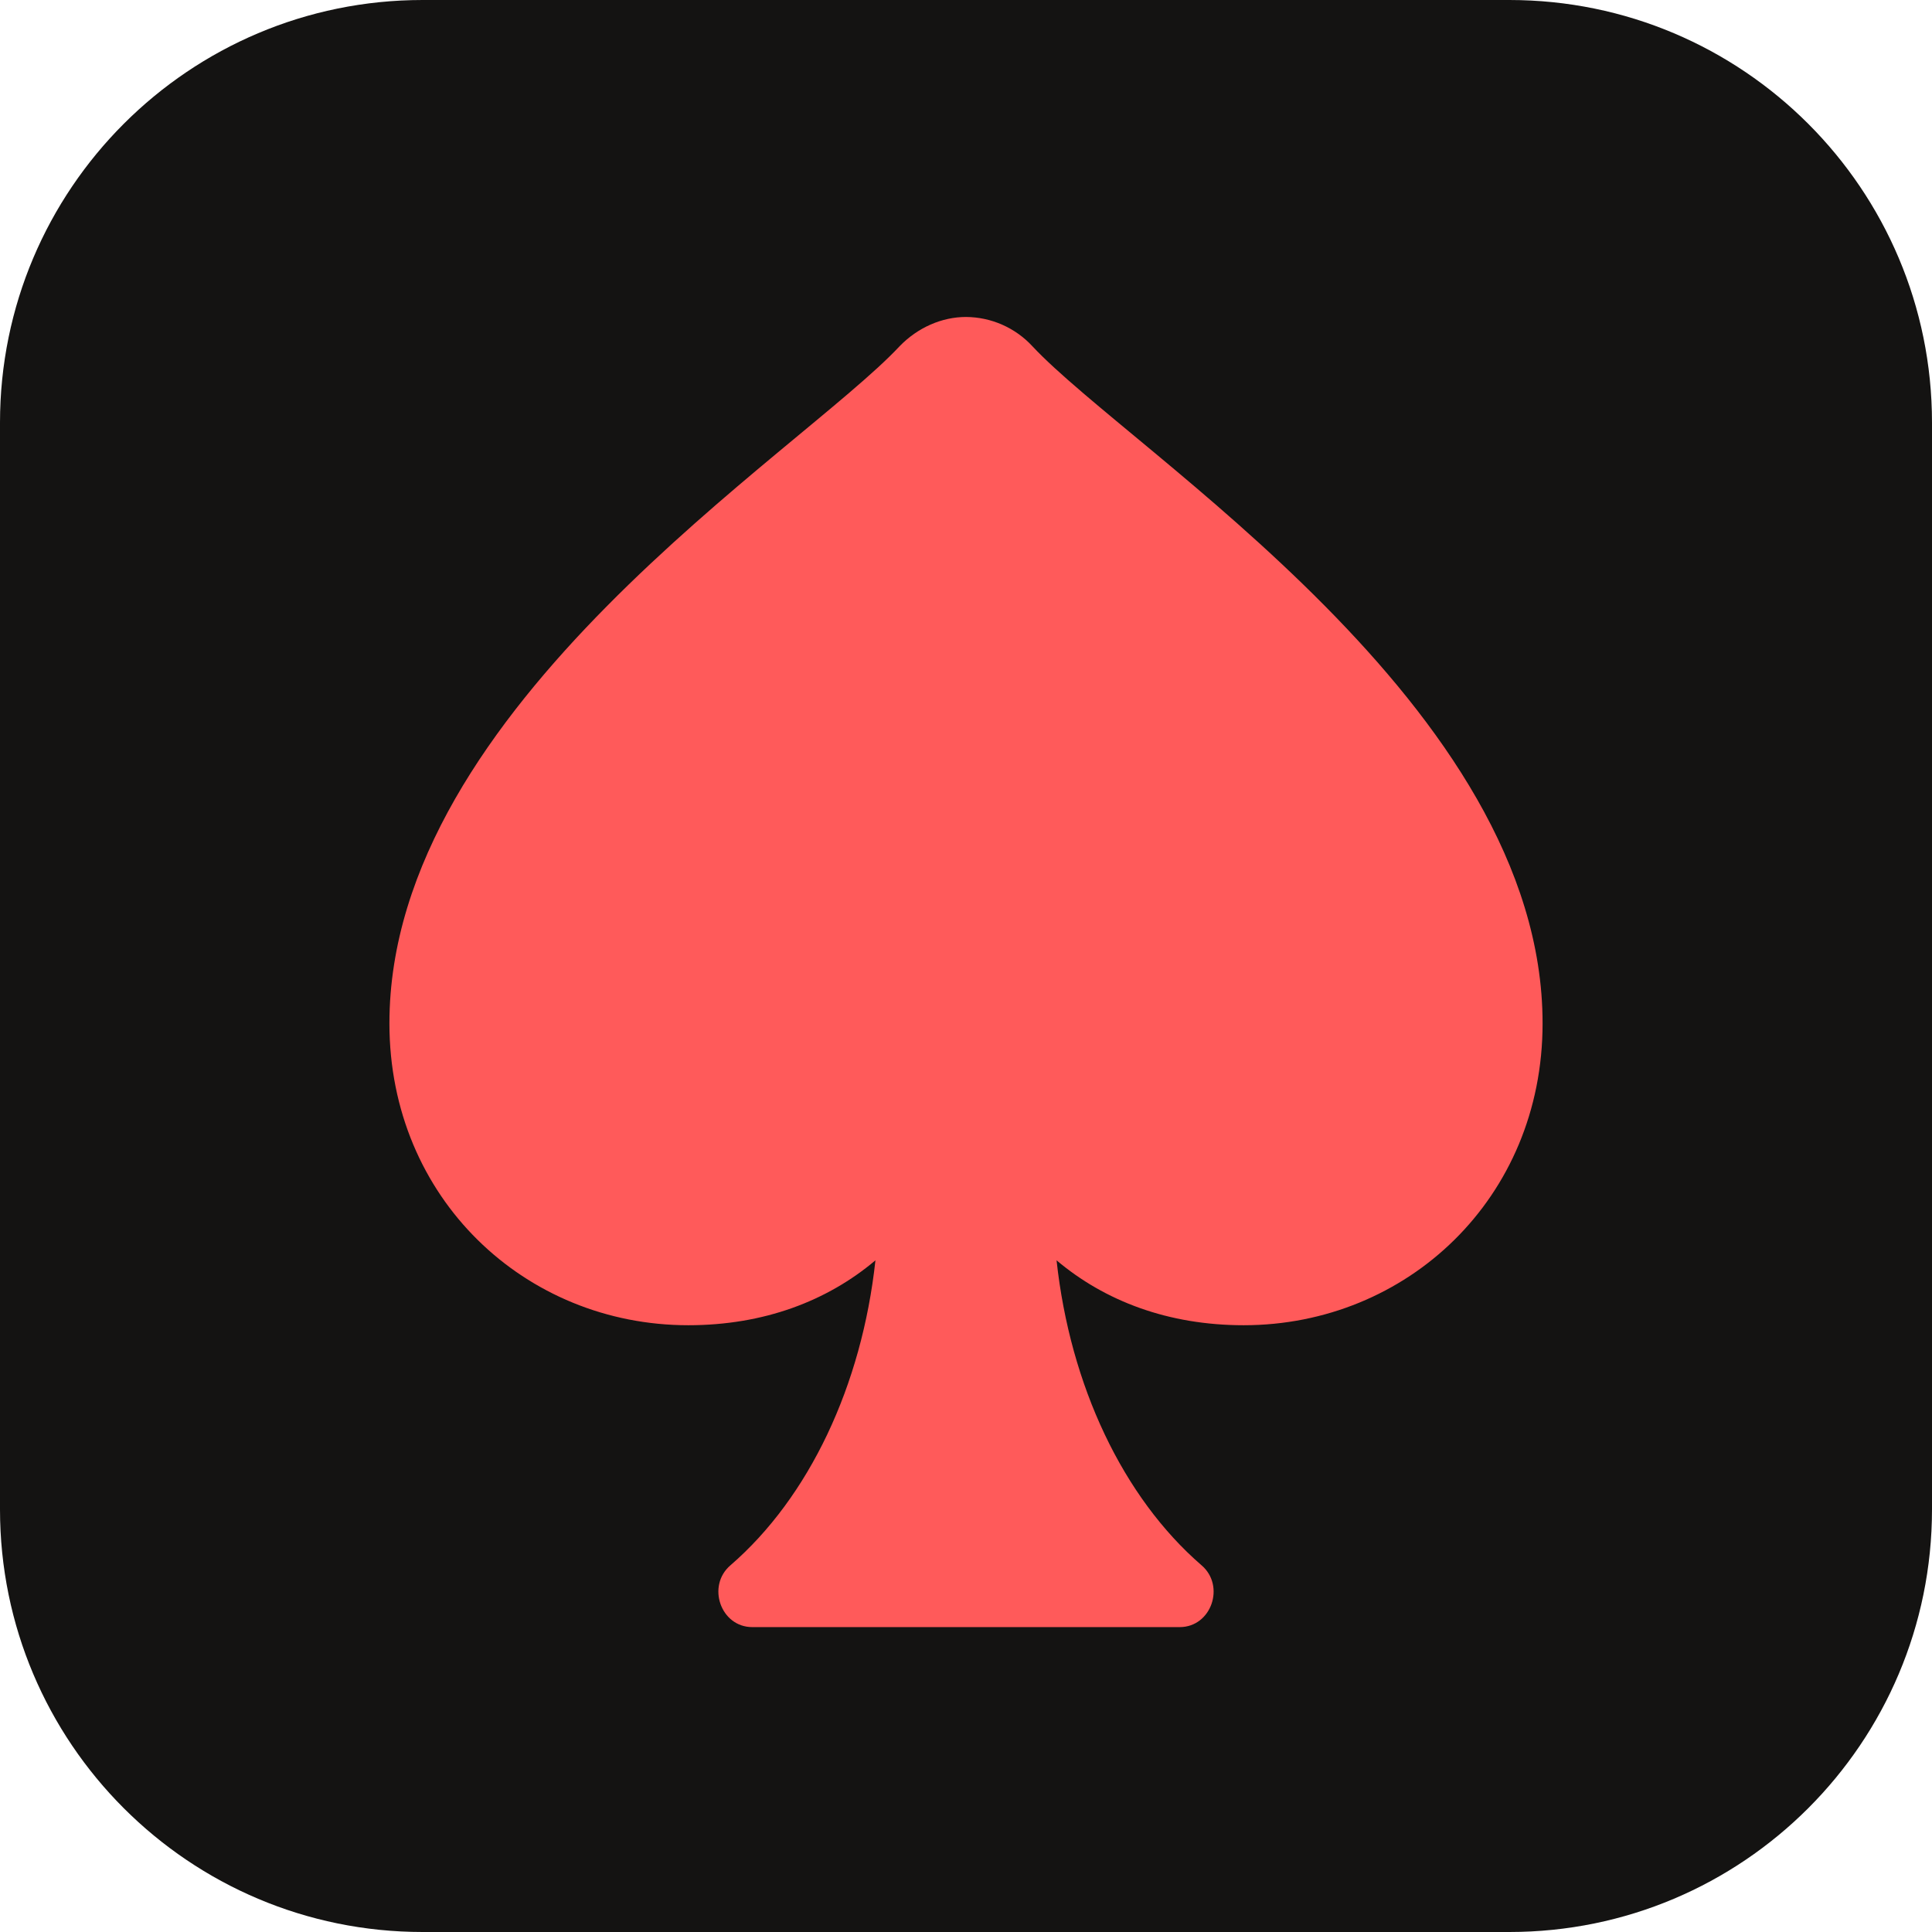
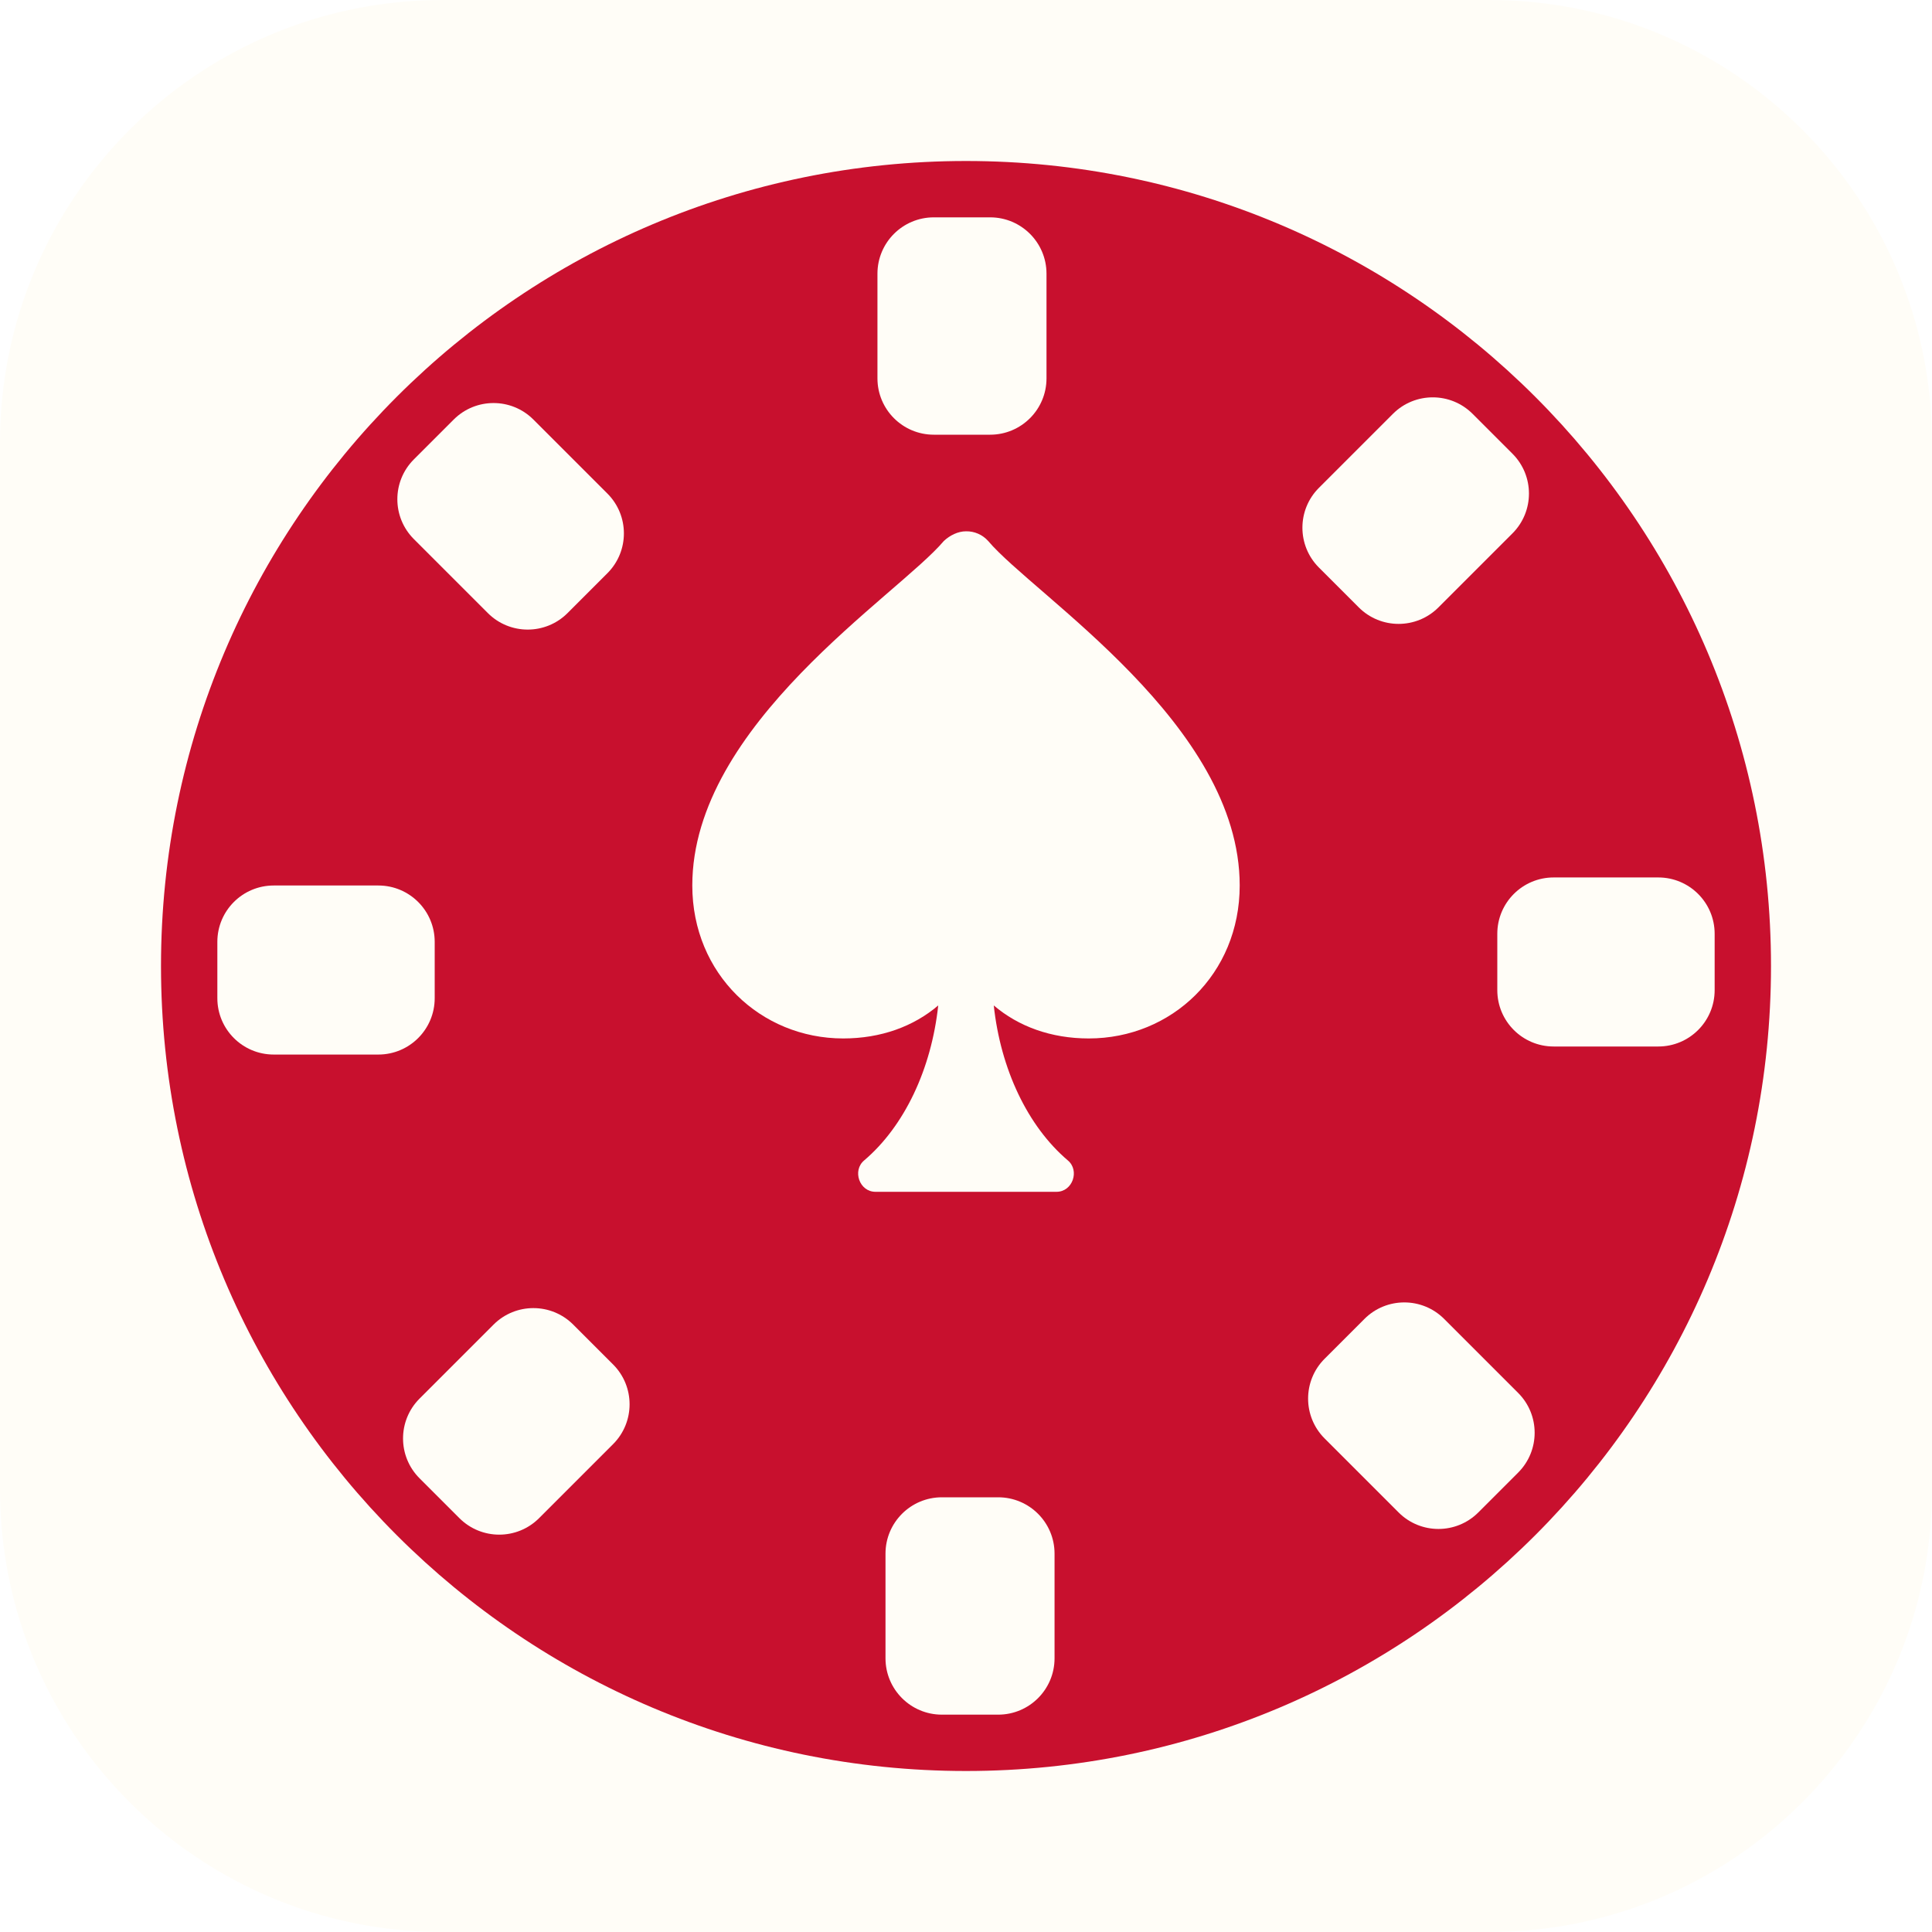
- <svg xmlns="http://www.w3.org/2000/svg" viewBox="0 0 64 64" width="64" height="64">
-   <rect width="64" height="64" rx="14" fill="#141312" />
-   <path fill="#ff5a5a" d="M32 10.5c-.8 0-1.6.35-2.2.97C26.5 15 12.9 23.4 12.9 33.9c0 5.8 4.5 10 9.9 10 2.5 0 4.6-.8 6.2-2.15-.45 4.15-2.2 7.85-4.8 10.1-.8.68-.33 2.05.72 2.05h14.16c1.05 0 1.52-1.37.72-2.05-2.6-2.25-4.35-5.95-4.8-10.1 1.6 1.35 3.7 2.15 6.2 2.15 5.4 0 9.9-4.2 9.9-10 0-10.5-13.6-18.9-16.9-22.43A3.02 3.02 0 0 0 32 10.5Z" />
+ <svg xmlns="http://www.w3.org/2000/svg" viewBox="0 0 48 48" width="48" height="48">
+   <rect width="48" height="48" rx="11" fill="#fffdf7" />
+   <circle cx="24" cy="24" r="20" fill="#c8102e" />
+   <g fill="#fffdf7">
+     <rect x="21.8" y="5.4" width="4.2" height="5.4" rx="1.4" />
+     <rect x="21.8" y="5.4" width="4.2" height="5.4" rx="1.4" transform="rotate(45 24 24)" />
+     <rect x="21.8" y="5.4" width="4.2" height="5.4" rx="1.4" transform="rotate(90 24 24)" />
+     <rect x="21.8" y="5.4" width="4.2" height="5.4" rx="1.4" transform="rotate(135 24 24)" />
+     <rect x="21.8" y="5.4" width="4.2" height="5.4" rx="1.4" transform="rotate(180 24 24)" />
+     <rect x="21.8" y="5.4" width="4.2" height="5.4" rx="1.4" transform="rotate(225 24 24)" />
+     <rect x="21.8" y="5.4" width="4.2" height="5.4" rx="1.4" transform="rotate(270 24 24)" />
+     <rect x="21.8" y="5.4" width="4.2" height="5.4" rx="1.4" transform="rotate(315 24 24)" />
+   </g>
+   <path fill="#fffdf7" d="M24 13.2c-.2 0-.4.1-.55.24C22.3 14.8 17.2 18 17.2 22c0 2.2 1.7 3.8 3.75 3.8.94 0 1.75-.3 2.36-.82-.17 1.58-.84 3-1.84 3.85-.3.25-.12.78.28.78h4.5c.4 0 .58-.53.28-.78-1-.85-1.67-2.27-1.84-3.85.61.52 1.42.82 2.36.82 2.06 0 3.75-1.6 3.75-3.8 0-4-5.1-7.2-6.25-8.56a.72.72 0 0 0-.55-.24Z" />
</svg>
